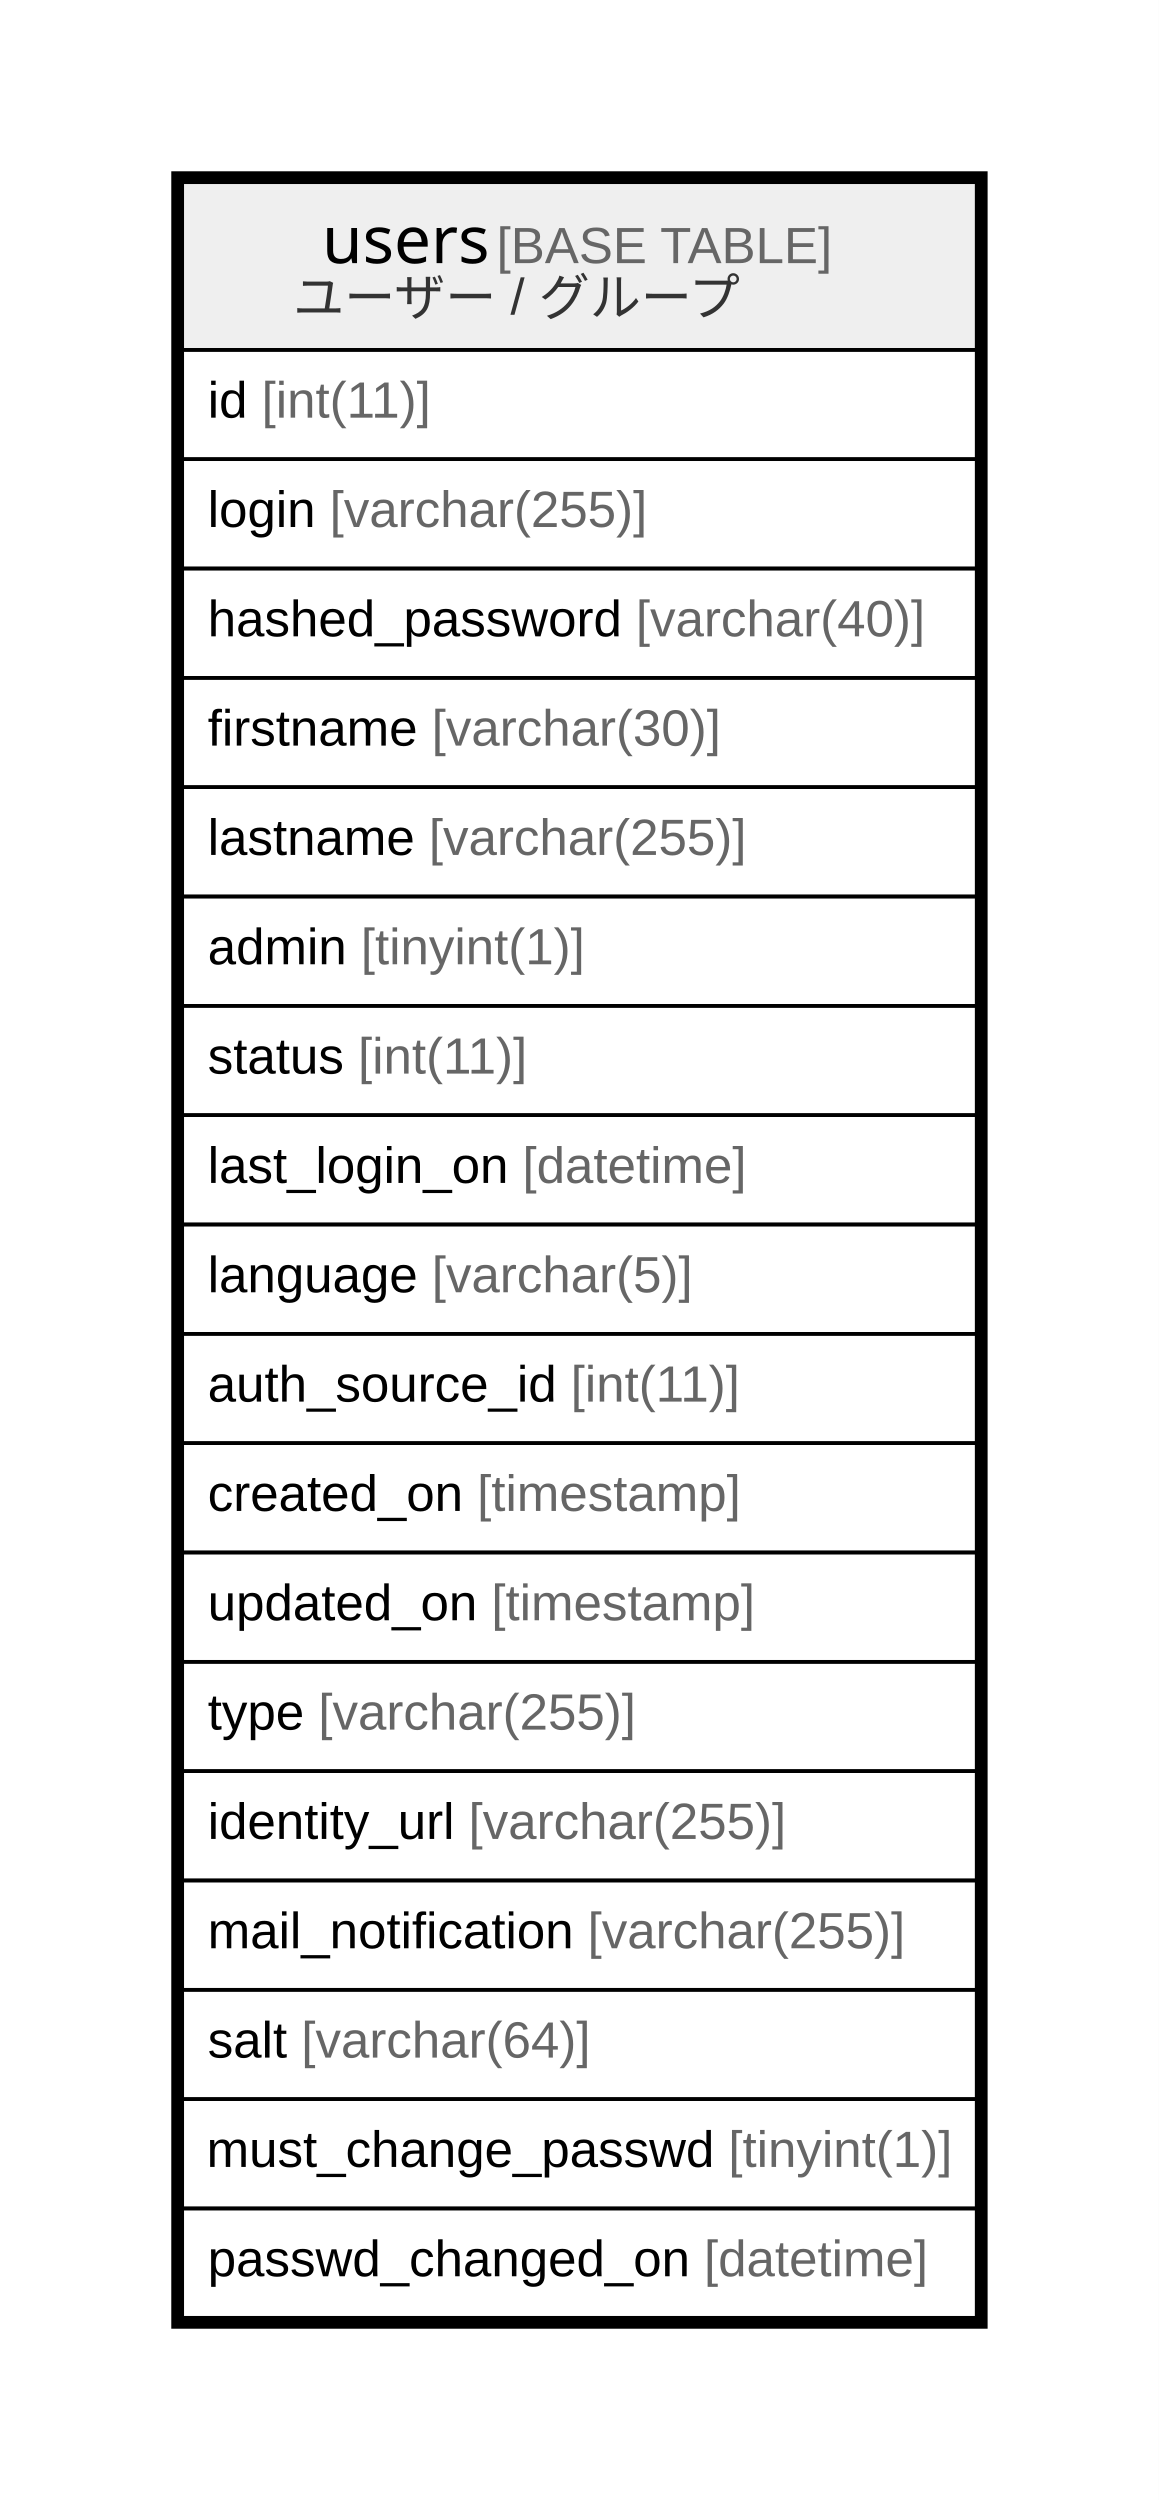
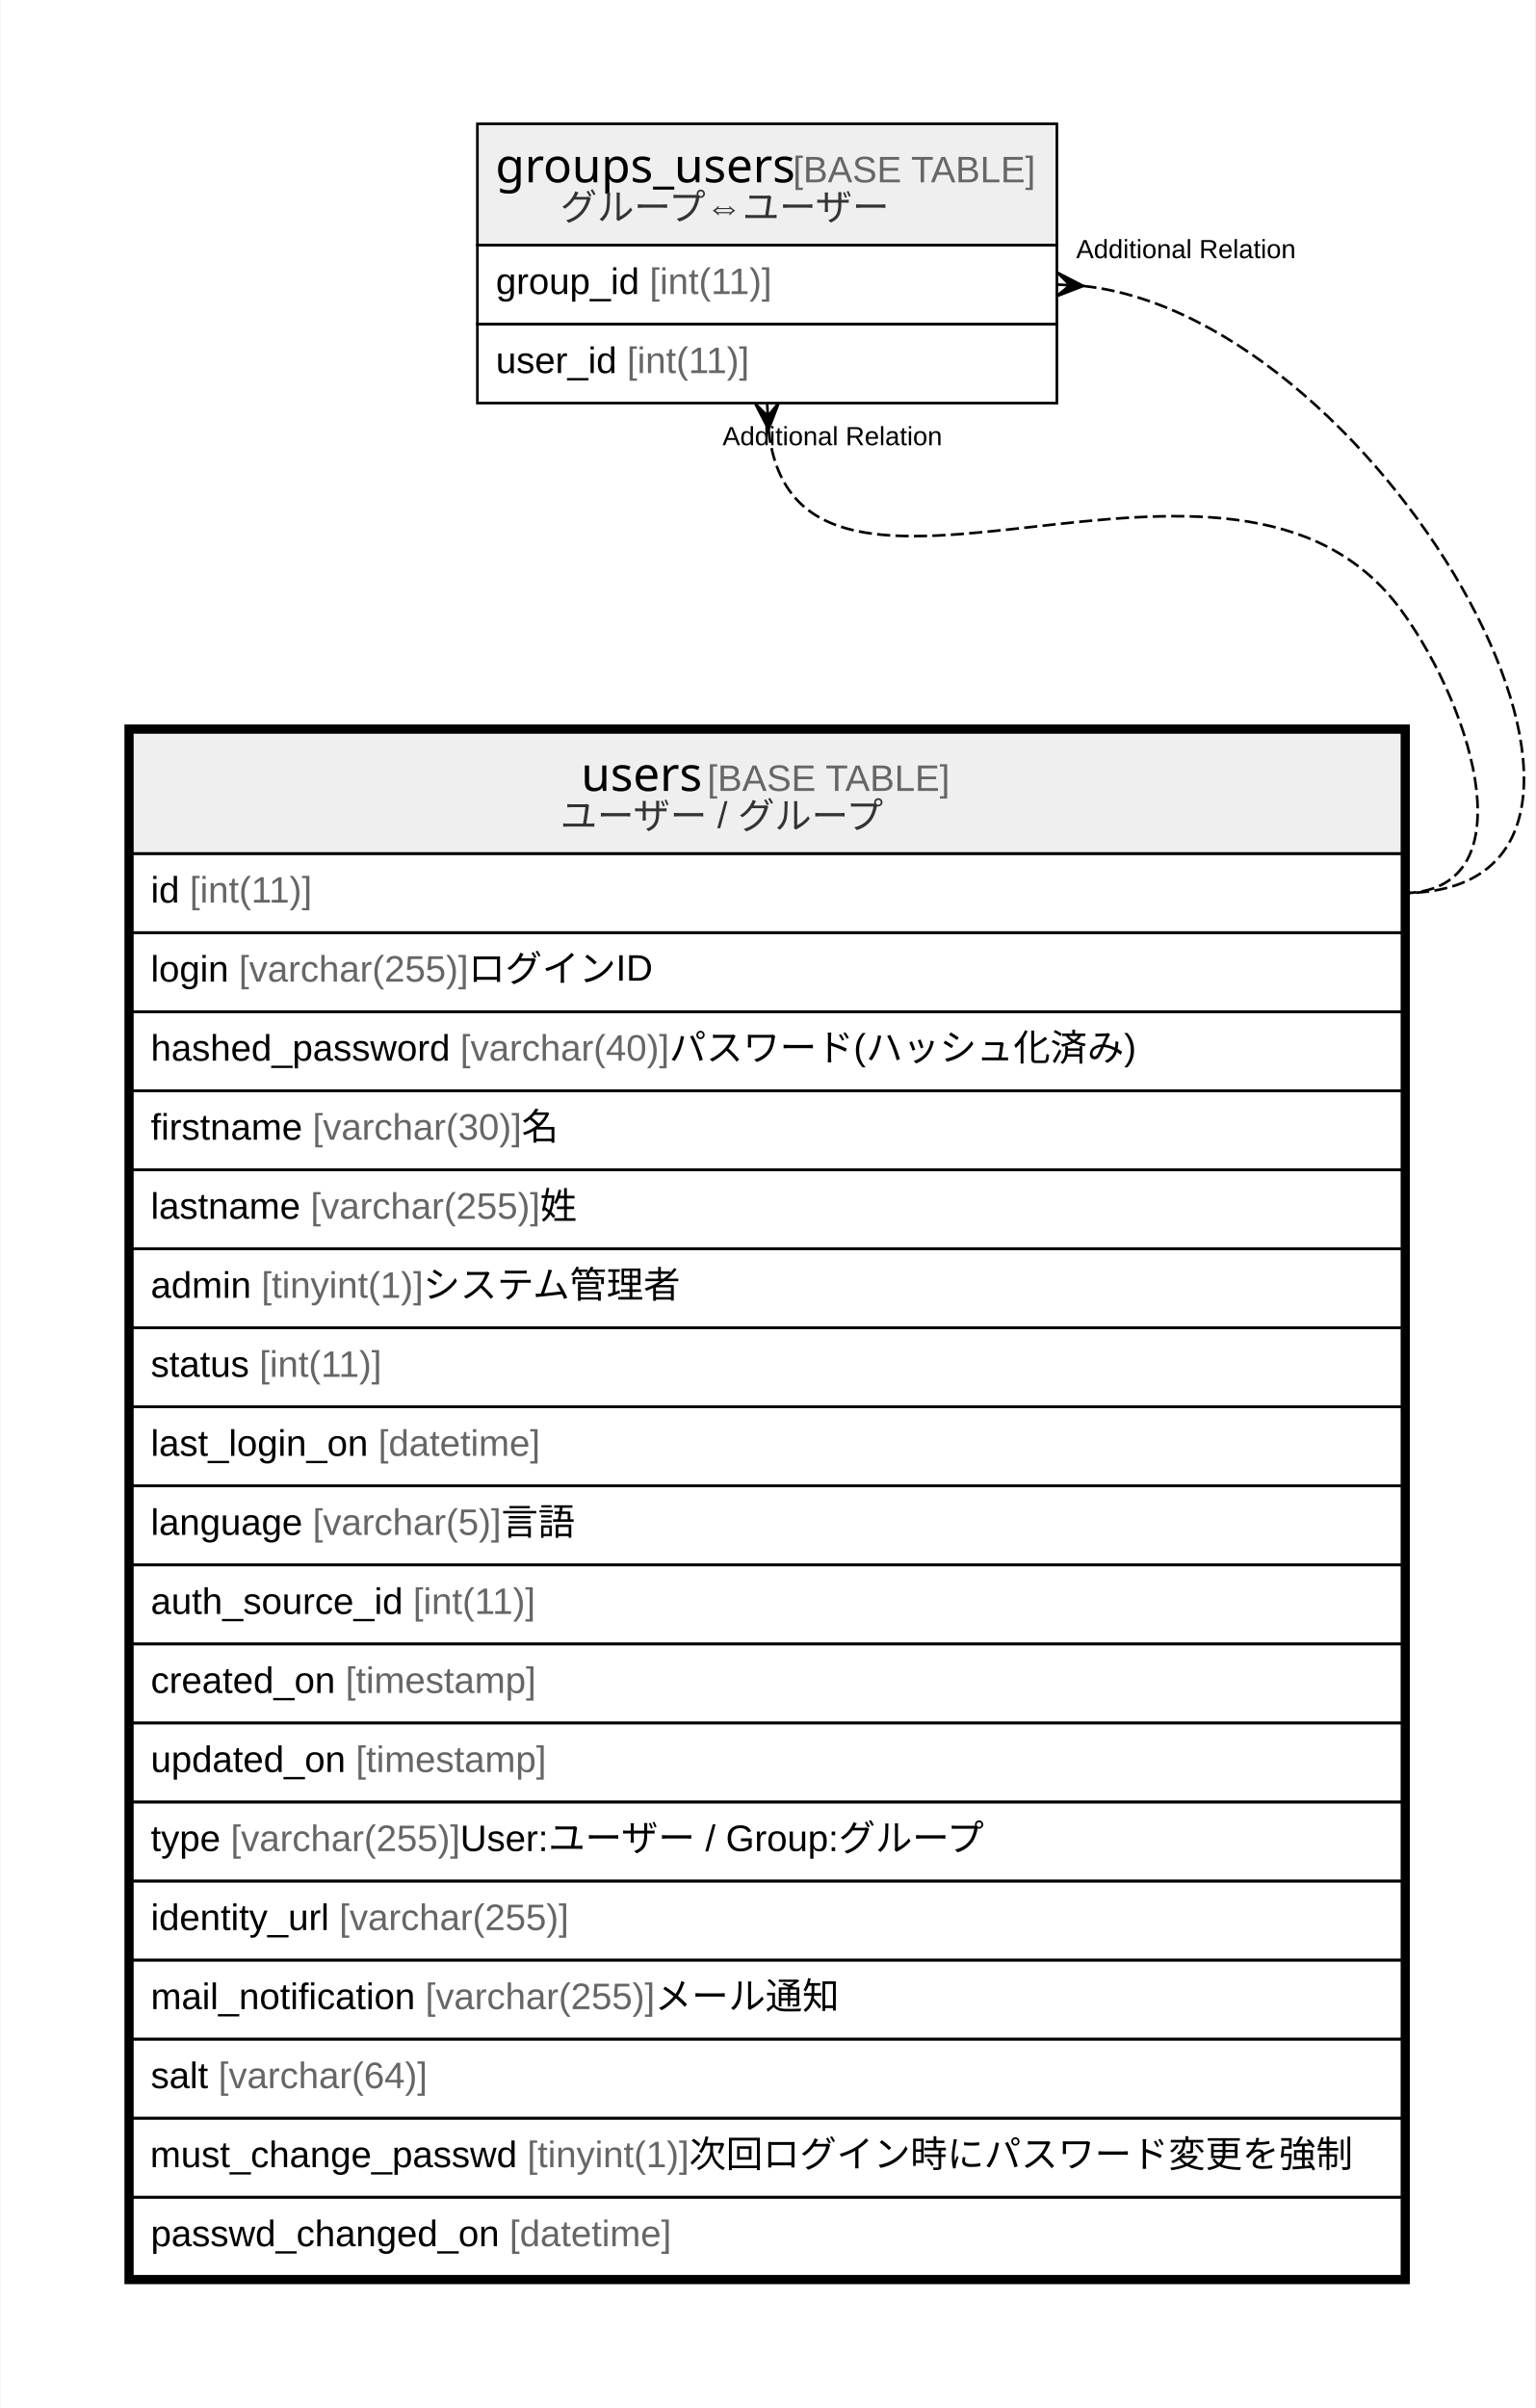
- <svg xmlns="http://www.w3.org/2000/svg" width="318pt" height="686pt" viewBox="0.00 0.00 318.00 686.00">
-   <g id="graph0" class="graph" transform="scale(1 1) rotate(0) translate(4 682)">
-     <polygon fill="#ffffff" stroke="transparent" points="-4,4 -4,-682 314,-682 314,4 -4,4" />
+ <svg xmlns="http://www.w3.org/2000/svg" width="583pt" height="914pt" viewBox="0.00 0.00 582.52 914.00">
+   <g id="graph0" class="graph" transform="scale(1 1) rotate(0) translate(4 910)">
+     <polygon fill="#ffffff" stroke="transparent" points="-4,4 -4,-910 578.518,-910 578.518,4 -4,4" />
    <g id="node1" class="node">
-       <polygon fill="#efefef" stroke="transparent" points="46,-586 46,-632 264,-632 264,-586 46,-586" />
-       <polygon fill="none" stroke="#000000" points="46,-586 46,-632 264,-632 264,-586 46,-586" />
-       <text text-anchor="start" x="84.371" y="-609.8" font-family="Arial Bold" font-size="18.00" fill="#000000">users</text>
-       <text text-anchor="start" x="128.375" y="-609.8" font-family="Arial" font-size="14.00" fill="#000000"> </text>
-       <text text-anchor="start" x="132.266" y="-609.8" font-family="Arial" font-size="14.00" fill="#666666">[BASE TABLE]</text>
-       <text text-anchor="start" x="76.456" y="-595.4" font-family="Arial" font-size="14.00" fill="#333333">ユーザー / グループ</text>
-       <polygon fill="none" stroke="#000000" points="46,-556 46,-586 264,-586 264,-556 46,-556" />
+       <polygon fill="#efefef" stroke="transparent" points="46,-586 46,-632 528,-632 528,-586 46,-586" />
+       <polygon fill="none" stroke="#000000" points="46,-586 46,-632 528,-632 528,-586 46,-586" />
+       <text text-anchor="start" x="216.371" y="-609.8" font-family="Arial Bold" font-size="18.00" fill="#000000">users</text>
+       <text text-anchor="start" x="260.375" y="-609.8" font-family="Arial" font-size="14.00" fill="#000000"> </text>
+       <text text-anchor="start" x="264.266" y="-609.8" font-family="Arial" font-size="14.00" fill="#666666">[BASE TABLE]</text>
+       <text text-anchor="start" x="208.456" y="-595.4" font-family="Arial" font-size="14.00" fill="#333333">ユーザー / グループ</text>
+       <polygon fill="none" stroke="#000000" points="46,-556 46,-586 528,-586 528,-556 46,-556" />
      <text text-anchor="start" x="53" y="-567.4" font-family="Arial" font-size="14.00" fill="#000000">id </text>
      <text text-anchor="start" x="67.78" y="-567.4" font-family="Arial" font-size="14.00" fill="#666666">[int(11)]</text>
-       <polygon fill="none" stroke="#000000" points="46,-526 46,-556 264,-556 264,-526 46,-526" />
+       <polygon fill="none" stroke="#000000" points="46,-526 46,-556 528,-556 528,-526 46,-526" />
      <text text-anchor="start" x="53" y="-537.4" font-family="Arial" font-size="14.00" fill="#000000">login </text>
      <text text-anchor="start" x="86.452" y="-537.4" font-family="Arial" font-size="14.00" fill="#666666">[varchar(255)]</text>
-       <polygon fill="none" stroke="#000000" points="46,-496 46,-526 264,-526 264,-496 46,-496" />
+       <text text-anchor="start" x="173.571" y="-537.4" font-family="Arial" font-size="14.00" fill="#000000"> ログインID</text>
+       <polygon fill="none" stroke="#000000" points="46,-496 46,-526 528,-526 528,-496 46,-496" />
      <text text-anchor="start" x="53" y="-507.4" font-family="Arial" font-size="14.00" fill="#000000">hashed_password </text>
      <text text-anchor="start" x="170.484" y="-507.4" font-family="Arial" font-size="14.00" fill="#666666">[varchar(40)]</text>
-       <polygon fill="none" stroke="#000000" points="46,-466 46,-496 264,-496 264,-466 46,-466" />
+       <text text-anchor="start" x="249.82" y="-507.4" font-family="Arial" font-size="14.00" fill="#000000"> パスワード(ハッシュ化済み)</text>
+       <polygon fill="none" stroke="#000000" points="46,-466 46,-496 528,-496 528,-466 46,-466" />
      <text text-anchor="start" x="53" y="-477.4" font-family="Arial" font-size="14.00" fill="#000000">firstname </text>
      <text text-anchor="start" x="114.447" y="-477.4" font-family="Arial" font-size="14.00" fill="#666666">[varchar(30)]</text>
-       <polygon fill="none" stroke="#000000" points="46,-436 46,-466 264,-466 264,-436 46,-436" />
+       <text text-anchor="start" x="193.784" y="-477.4" font-family="Arial" font-size="14.00" fill="#000000"> 名</text>
+       <polygon fill="none" stroke="#000000" points="46,-436 46,-466 528,-466 528,-436 46,-436" />
      <text text-anchor="start" x="53" y="-447.4" font-family="Arial" font-size="14.00" fill="#000000">lastname </text>
      <text text-anchor="start" x="113.679" y="-447.4" font-family="Arial" font-size="14.00" fill="#666666">[varchar(255)]</text>
-       <polygon fill="none" stroke="#000000" points="46,-406 46,-436 264,-436 264,-406 46,-406" />
+       <text text-anchor="start" x="200.798" y="-447.4" font-family="Arial" font-size="14.00" fill="#000000"> 姓</text>
+       <polygon fill="none" stroke="#000000" points="46,-406 46,-436 528,-436 528,-406 46,-406" />
      <text text-anchor="start" x="53" y="-417.4" font-family="Arial" font-size="14.00" fill="#000000">admin </text>
      <text text-anchor="start" x="95.006" y="-417.4" font-family="Arial" font-size="14.00" fill="#666666">[tinyint(1)]</text>
-       <polygon fill="none" stroke="#000000" points="46,-376 46,-406 264,-406 264,-376 46,-376" />
+       <text text-anchor="start" x="156.45" y="-417.4" font-family="Arial" font-size="14.00" fill="#000000"> システム管理者</text>
+       <polygon fill="none" stroke="#000000" points="46,-376 46,-406 528,-406 528,-376 46,-376" />
      <text text-anchor="start" x="53" y="-387.4" font-family="Arial" font-size="14.00" fill="#000000">status </text>
      <text text-anchor="start" x="94.237" y="-387.4" font-family="Arial" font-size="14.00" fill="#666666">[int(11)]</text>
-       <polygon fill="none" stroke="#000000" points="46,-346 46,-376 264,-376 264,-346 46,-346" />
+       <polygon fill="none" stroke="#000000" points="46,-346 46,-376 528,-376 528,-346 46,-346" />
      <text text-anchor="start" x="53" y="-357.4" font-family="Arial" font-size="14.00" fill="#000000">last_login_on </text>
      <text text-anchor="start" x="139.362" y="-357.4" font-family="Arial" font-size="14.00" fill="#666666">[datetime]</text>
-       <polygon fill="none" stroke="#000000" points="46,-316 46,-346 264,-346 264,-316 46,-316" />
+       <polygon fill="none" stroke="#000000" points="46,-316 46,-346 528,-346 528,-316 46,-316" />
      <text text-anchor="start" x="53" y="-327.4" font-family="Arial" font-size="14.00" fill="#000000">language </text>
      <text text-anchor="start" x="114.475" y="-327.4" font-family="Arial" font-size="14.00" fill="#666666">[varchar(5)]</text>
-       <polygon fill="none" stroke="#000000" points="46,-286 46,-316 264,-316 264,-286 46,-286" />
+       <text text-anchor="start" x="186.029" y="-327.4" font-family="Arial" font-size="14.00" fill="#000000"> 言語</text>
+       <polygon fill="none" stroke="#000000" points="46,-286 46,-316 528,-316 528,-286 46,-286" />
      <text text-anchor="start" x="53" y="-297.4" font-family="Arial" font-size="14.00" fill="#000000">auth_source_id </text>
      <text text-anchor="start" x="152.592" y="-297.4" font-family="Arial" font-size="14.00" fill="#666666">[int(11)]</text>
-       <polygon fill="none" stroke="#000000" points="46,-256 46,-286 264,-286 264,-256 46,-256" />
+       <polygon fill="none" stroke="#000000" points="46,-256 46,-286 528,-286 528,-256 46,-256" />
      <text text-anchor="start" x="53" y="-267.4" font-family="Arial" font-size="14.00" fill="#000000">created_on </text>
      <text text-anchor="start" x="126.92" y="-267.4" font-family="Arial" font-size="14.00" fill="#666666">[timestamp]</text>
-       <polygon fill="none" stroke="#000000" points="46,-226 46,-256 264,-256 264,-226 46,-226" />
+       <polygon fill="none" stroke="#000000" points="46,-226 46,-256 528,-256 528,-226 46,-226" />
      <text text-anchor="start" x="53" y="-237.4" font-family="Arial" font-size="14.00" fill="#000000">updated_on </text>
      <text text-anchor="start" x="130.825" y="-237.4" font-family="Arial" font-size="14.00" fill="#666666">[timestamp]</text>
-       <polygon fill="none" stroke="#000000" points="46,-196 46,-226 264,-226 264,-196 46,-196" />
+       <polygon fill="none" stroke="#000000" points="46,-196 46,-226 528,-226 528,-196 46,-196" />
      <text text-anchor="start" x="53" y="-207.4" font-family="Arial" font-size="14.00" fill="#000000">type </text>
      <text text-anchor="start" x="83.346" y="-207.4" font-family="Arial" font-size="14.00" fill="#666666">[varchar(255)]</text>
-       <polygon fill="none" stroke="#000000" points="46,-166 46,-196 264,-196 264,-166 46,-166" />
+       <text text-anchor="start" x="170.466" y="-207.4" font-family="Arial" font-size="14.00" fill="#000000"> User:ユーザー / Group:グループ</text>
+       <polygon fill="none" stroke="#000000" points="46,-166 46,-196 528,-196 528,-166 46,-166" />
      <text text-anchor="start" x="53" y="-177.4" font-family="Arial" font-size="14.00" fill="#000000">identity_url </text>
      <text text-anchor="start" x="124.565" y="-177.4" font-family="Arial" font-size="14.00" fill="#666666">[varchar(255)]</text>
-       <polygon fill="none" stroke="#000000" points="46,-136 46,-166 264,-166 264,-136 46,-136" />
+       <polygon fill="none" stroke="#000000" points="46,-136 46,-166 528,-166 528,-136 46,-136" />
      <text text-anchor="start" x="53" y="-147.4" font-family="Arial" font-size="14.00" fill="#000000">mail_notification </text>
      <text text-anchor="start" x="157.234" y="-147.4" font-family="Arial" font-size="14.00" fill="#666666">[varchar(255)]</text>
-       <polygon fill="none" stroke="#000000" points="46,-106 46,-136 264,-136 264,-106 46,-106" />
+       <text text-anchor="start" x="244.353" y="-147.4" font-family="Arial" font-size="14.00" fill="#000000"> メール通知</text>
+       <polygon fill="none" stroke="#000000" points="46,-106 46,-136 528,-136 528,-106 46,-106" />
      <text text-anchor="start" x="53" y="-117.4" font-family="Arial" font-size="14.00" fill="#000000">salt </text>
      <text text-anchor="start" x="78.67" y="-117.4" font-family="Arial" font-size="14.00" fill="#666666">[varchar(64)]</text>
-       <polygon fill="none" stroke="#000000" points="46,-76 46,-106 264,-106 264,-76 46,-76" />
-       <text text-anchor="start" x="52.699" y="-87.4" font-family="Arial" font-size="14.00" fill="#000000">must_change_passwd </text>
-       <text text-anchor="start" x="195.856" y="-87.4" font-family="Arial" font-size="14.00" fill="#666666">[tinyint(1)]</text>
-       <polygon fill="none" stroke="#000000" points="46,-46 46,-76 264,-76 264,-46 46,-46" />
+       <polygon fill="none" stroke="#000000" points="46,-76 46,-106 528,-106 528,-76 46,-76" />
+       <text text-anchor="start" x="52.765" y="-87.4" font-family="Arial" font-size="14.00" fill="#000000">must_change_passwd </text>
+       <text text-anchor="start" x="195.922" y="-87.4" font-family="Arial" font-size="14.00" fill="#666666">[tinyint(1)]</text>
+       <text text-anchor="start" x="257.366" y="-87.4" font-family="Arial" font-size="14.00" fill="#000000"> 次回ログイン時にパスワード変更を強制</text>
+       <polygon fill="none" stroke="#000000" points="46,-46 46,-76 528,-76 528,-46 46,-46" />
      <text text-anchor="start" x="53" y="-57.4" font-family="Arial" font-size="14.00" fill="#000000">passwd_changed_on </text>
      <text text-anchor="start" x="189.171" y="-57.4" font-family="Arial" font-size="14.00" fill="#666666">[datetime]</text>
-       <polygon fill="none" stroke="#000000" stroke-width="3" points="44.5,-44.5 44.5,-633.5 265.5,-633.5 265.5,-44.5 44.5,-44.5" />
+       <polygon fill="none" stroke="#000000" stroke-width="3" points="44.5,-44.5 44.5,-633.5 529.5,-633.5 529.5,-44.5 44.5,-44.5" />
+     </g>
+     <g id="node2" class="node">
+       <polygon fill="#efefef" stroke="transparent" points="177,-817 177,-863 397,-863 397,-817 177,-817" />
+       <polygon fill="none" stroke="#000000" points="177,-817 177,-863 397,-863 397,-817 177,-817" />
+       <text text-anchor="start" x="183.859" y="-840.8" font-family="Arial Bold" font-size="18.00" fill="#000000">groups_users</text>
+       <text text-anchor="start" x="292.887" y="-840.8" font-family="Arial" font-size="14.00" fill="#000000"> </text>
+       <text text-anchor="start" x="296.778" y="-840.8" font-family="Arial" font-size="14.00" fill="#666666">[BASE TABLE]</text>
+       <text text-anchor="start" x="208.456" y="-826.4" font-family="Arial" font-size="14.00" fill="#333333">グループ⇔ユーザー</text>
+       <polygon fill="none" stroke="#000000" points="177,-787 177,-817 397,-817 397,-787 177,-787" />
+       <text text-anchor="start" x="184" y="-798.4" font-family="Arial" font-size="14.00" fill="#000000">group_id </text>
+       <text text-anchor="start" x="242.353" y="-798.4" font-family="Arial" font-size="14.00" fill="#666666">[int(11)]</text>
+       <polygon fill="none" stroke="#000000" points="177,-757 177,-787 397,-787 397,-757 177,-757" />
+       <text text-anchor="start" x="184" y="-768.4" font-family="Arial" font-size="14.00" fill="#000000">user_id </text>
+       <text text-anchor="start" x="233.788" y="-768.4" font-family="Arial" font-size="14.00" fill="#666666">[int(11)]</text>
+     </g>
+     <g id="edge1" class="edge">
+       <path fill="none" stroke="#000000" stroke-dasharray="5,2" d="M287.535,-746.828C298.158,-652.113 463.995,-766.336 528,-678 555.902,-639.49 575.556,-571 528,-571" />
+       <polygon fill="#000000" stroke="#000000" points="287.526,-747.014 282.506,-756.764 287.263,-752.007 287,-757 287,-757 287,-757 287.263,-752.007 291.494,-757.236 287.526,-747.014 287.526,-747.014" />
+       <text text-anchor="start" x="270.075" y="-741" font-family="Arial" font-size="10.00" fill="#000000">Additional Relation</text>
+     </g>
+     <g id="edge2" class="edge">
+       <path fill="none" stroke="#000000" stroke-dasharray="5,2" d="M407.053,-801.455C522.247,-789.101 642.684,-571 528,-571" />
+       <polygon fill="#000000" stroke="#000000" points="406.985,-801.458 396.756,-797.507 401.993,-801.729 397,-802 397,-802 397,-802 401.993,-801.729 397.244,-806.493 406.985,-801.458 406.985,-801.458" />
+       <text text-anchor="start" x="404.325" y="-812" font-family="Arial" font-size="10.00" fill="#000000">Additional Relation</text>
    </g>
  </g>
</svg>
